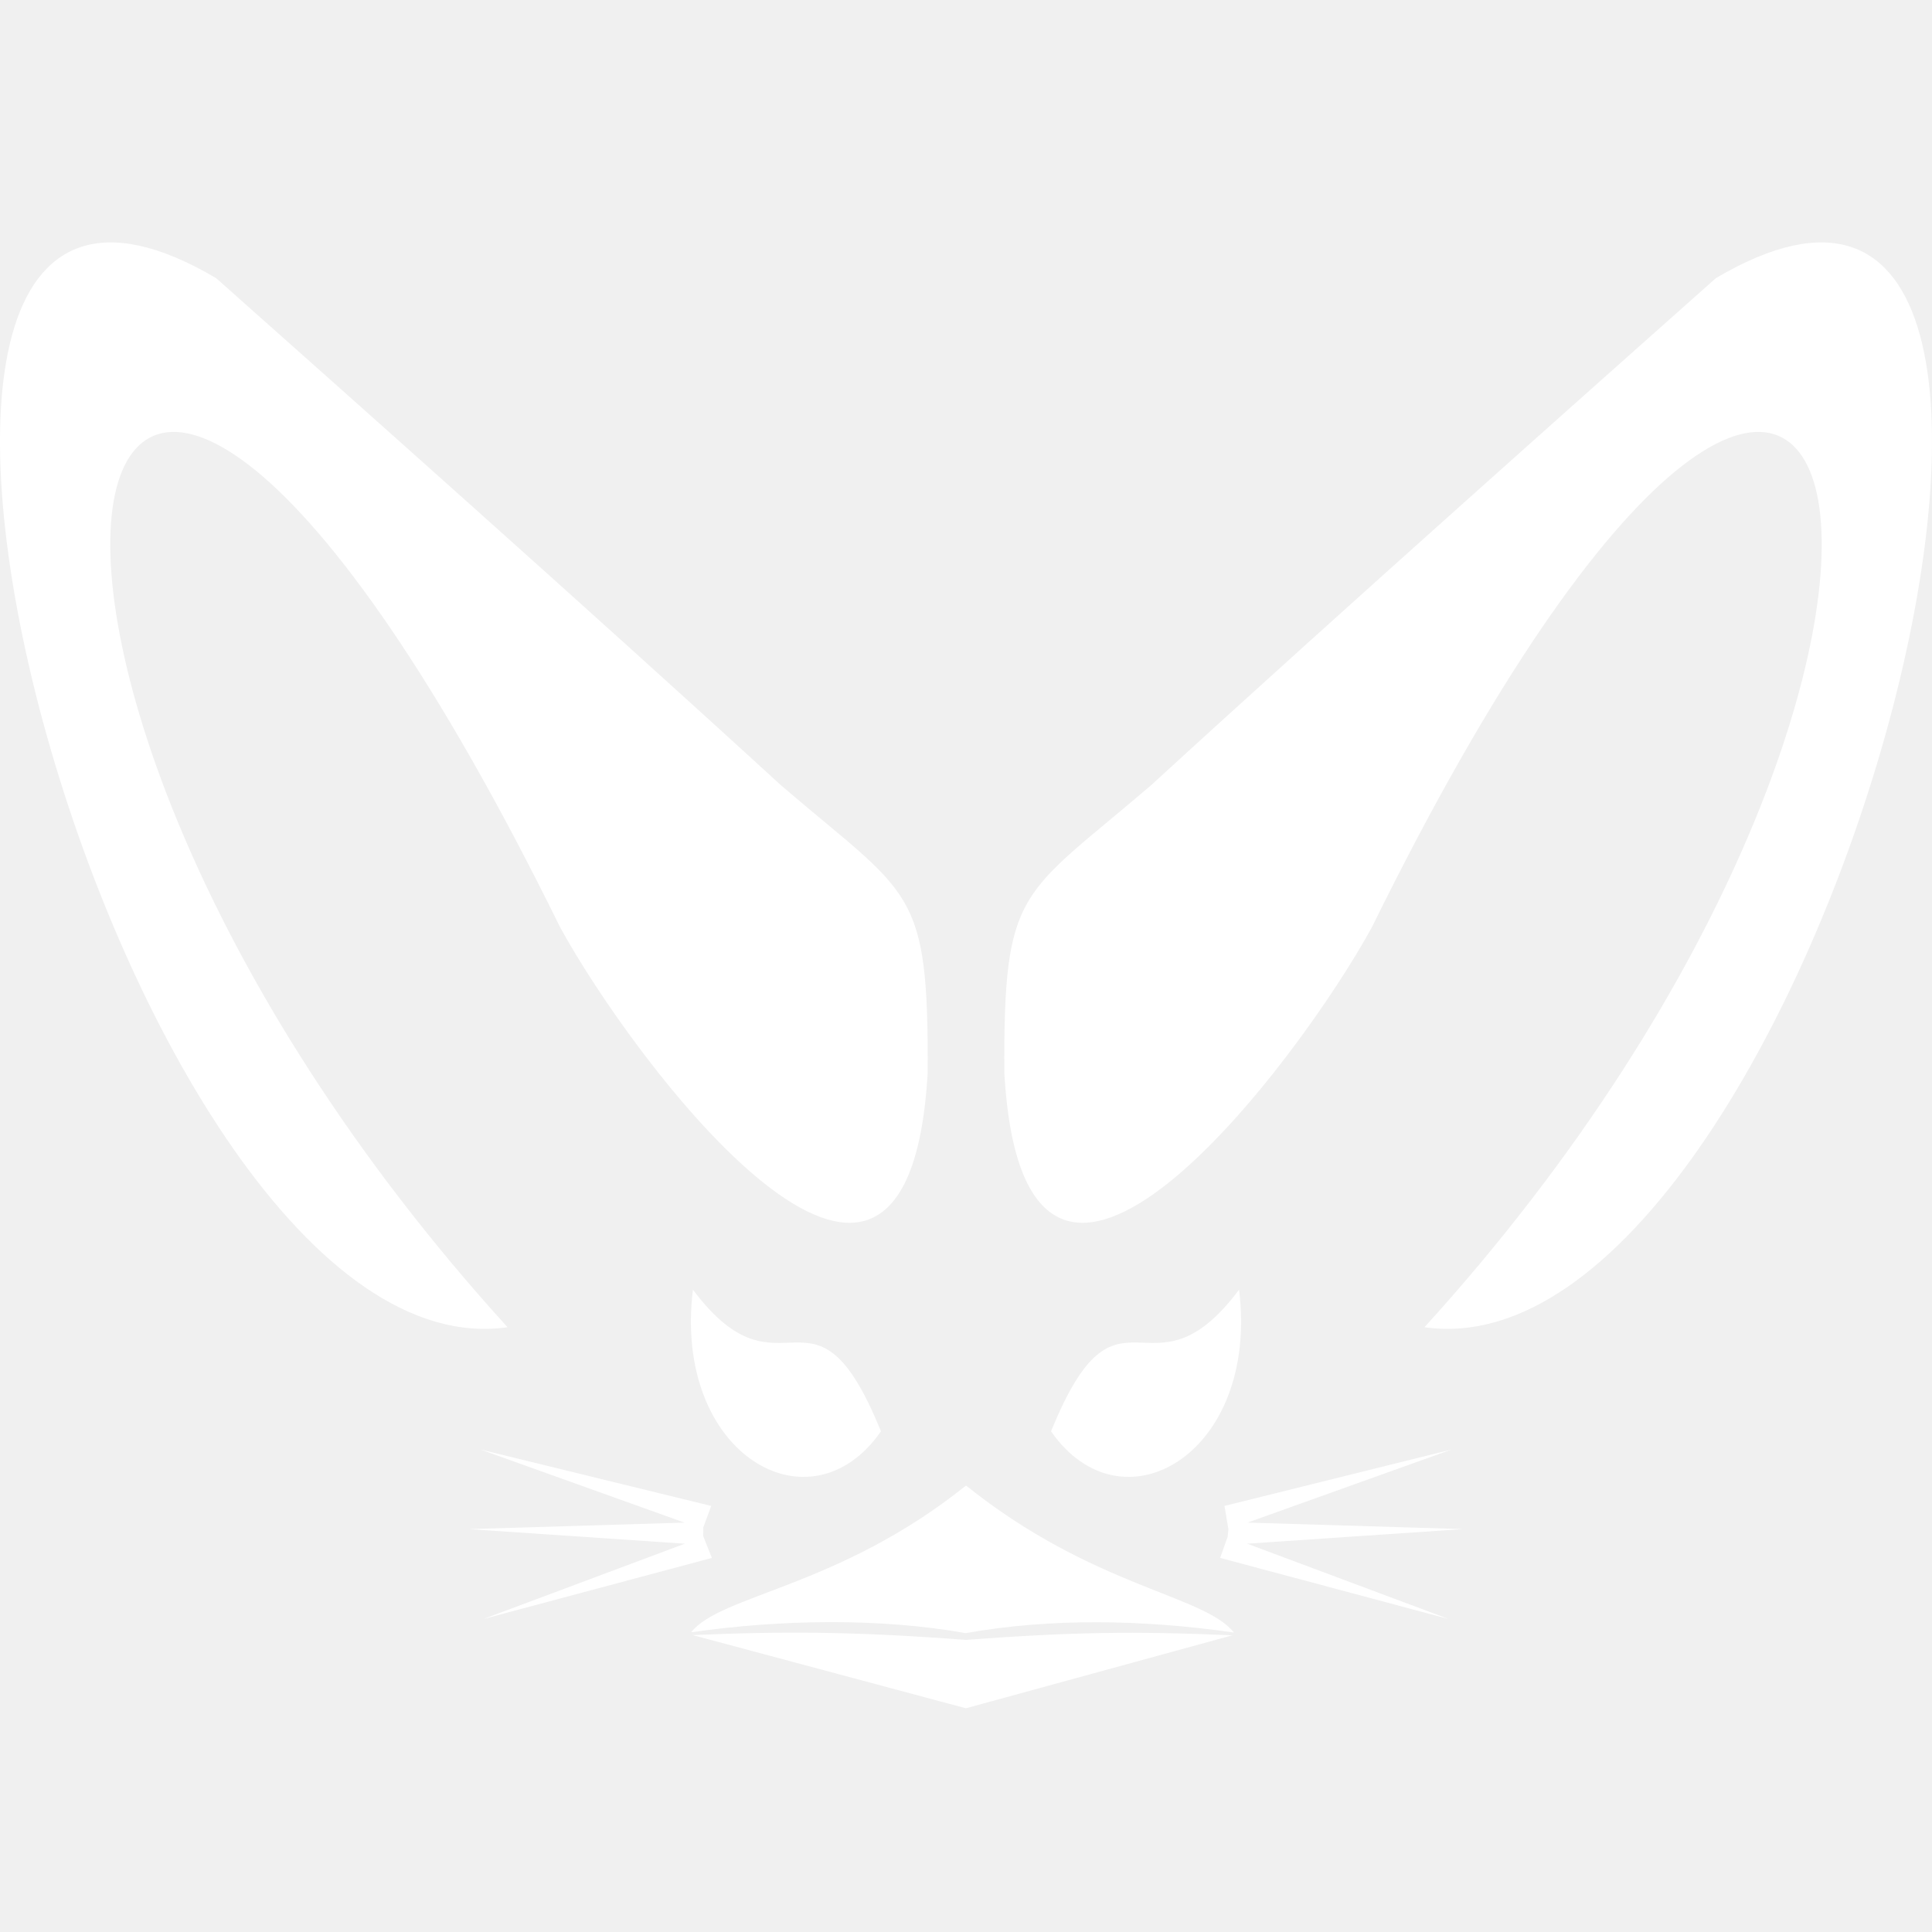
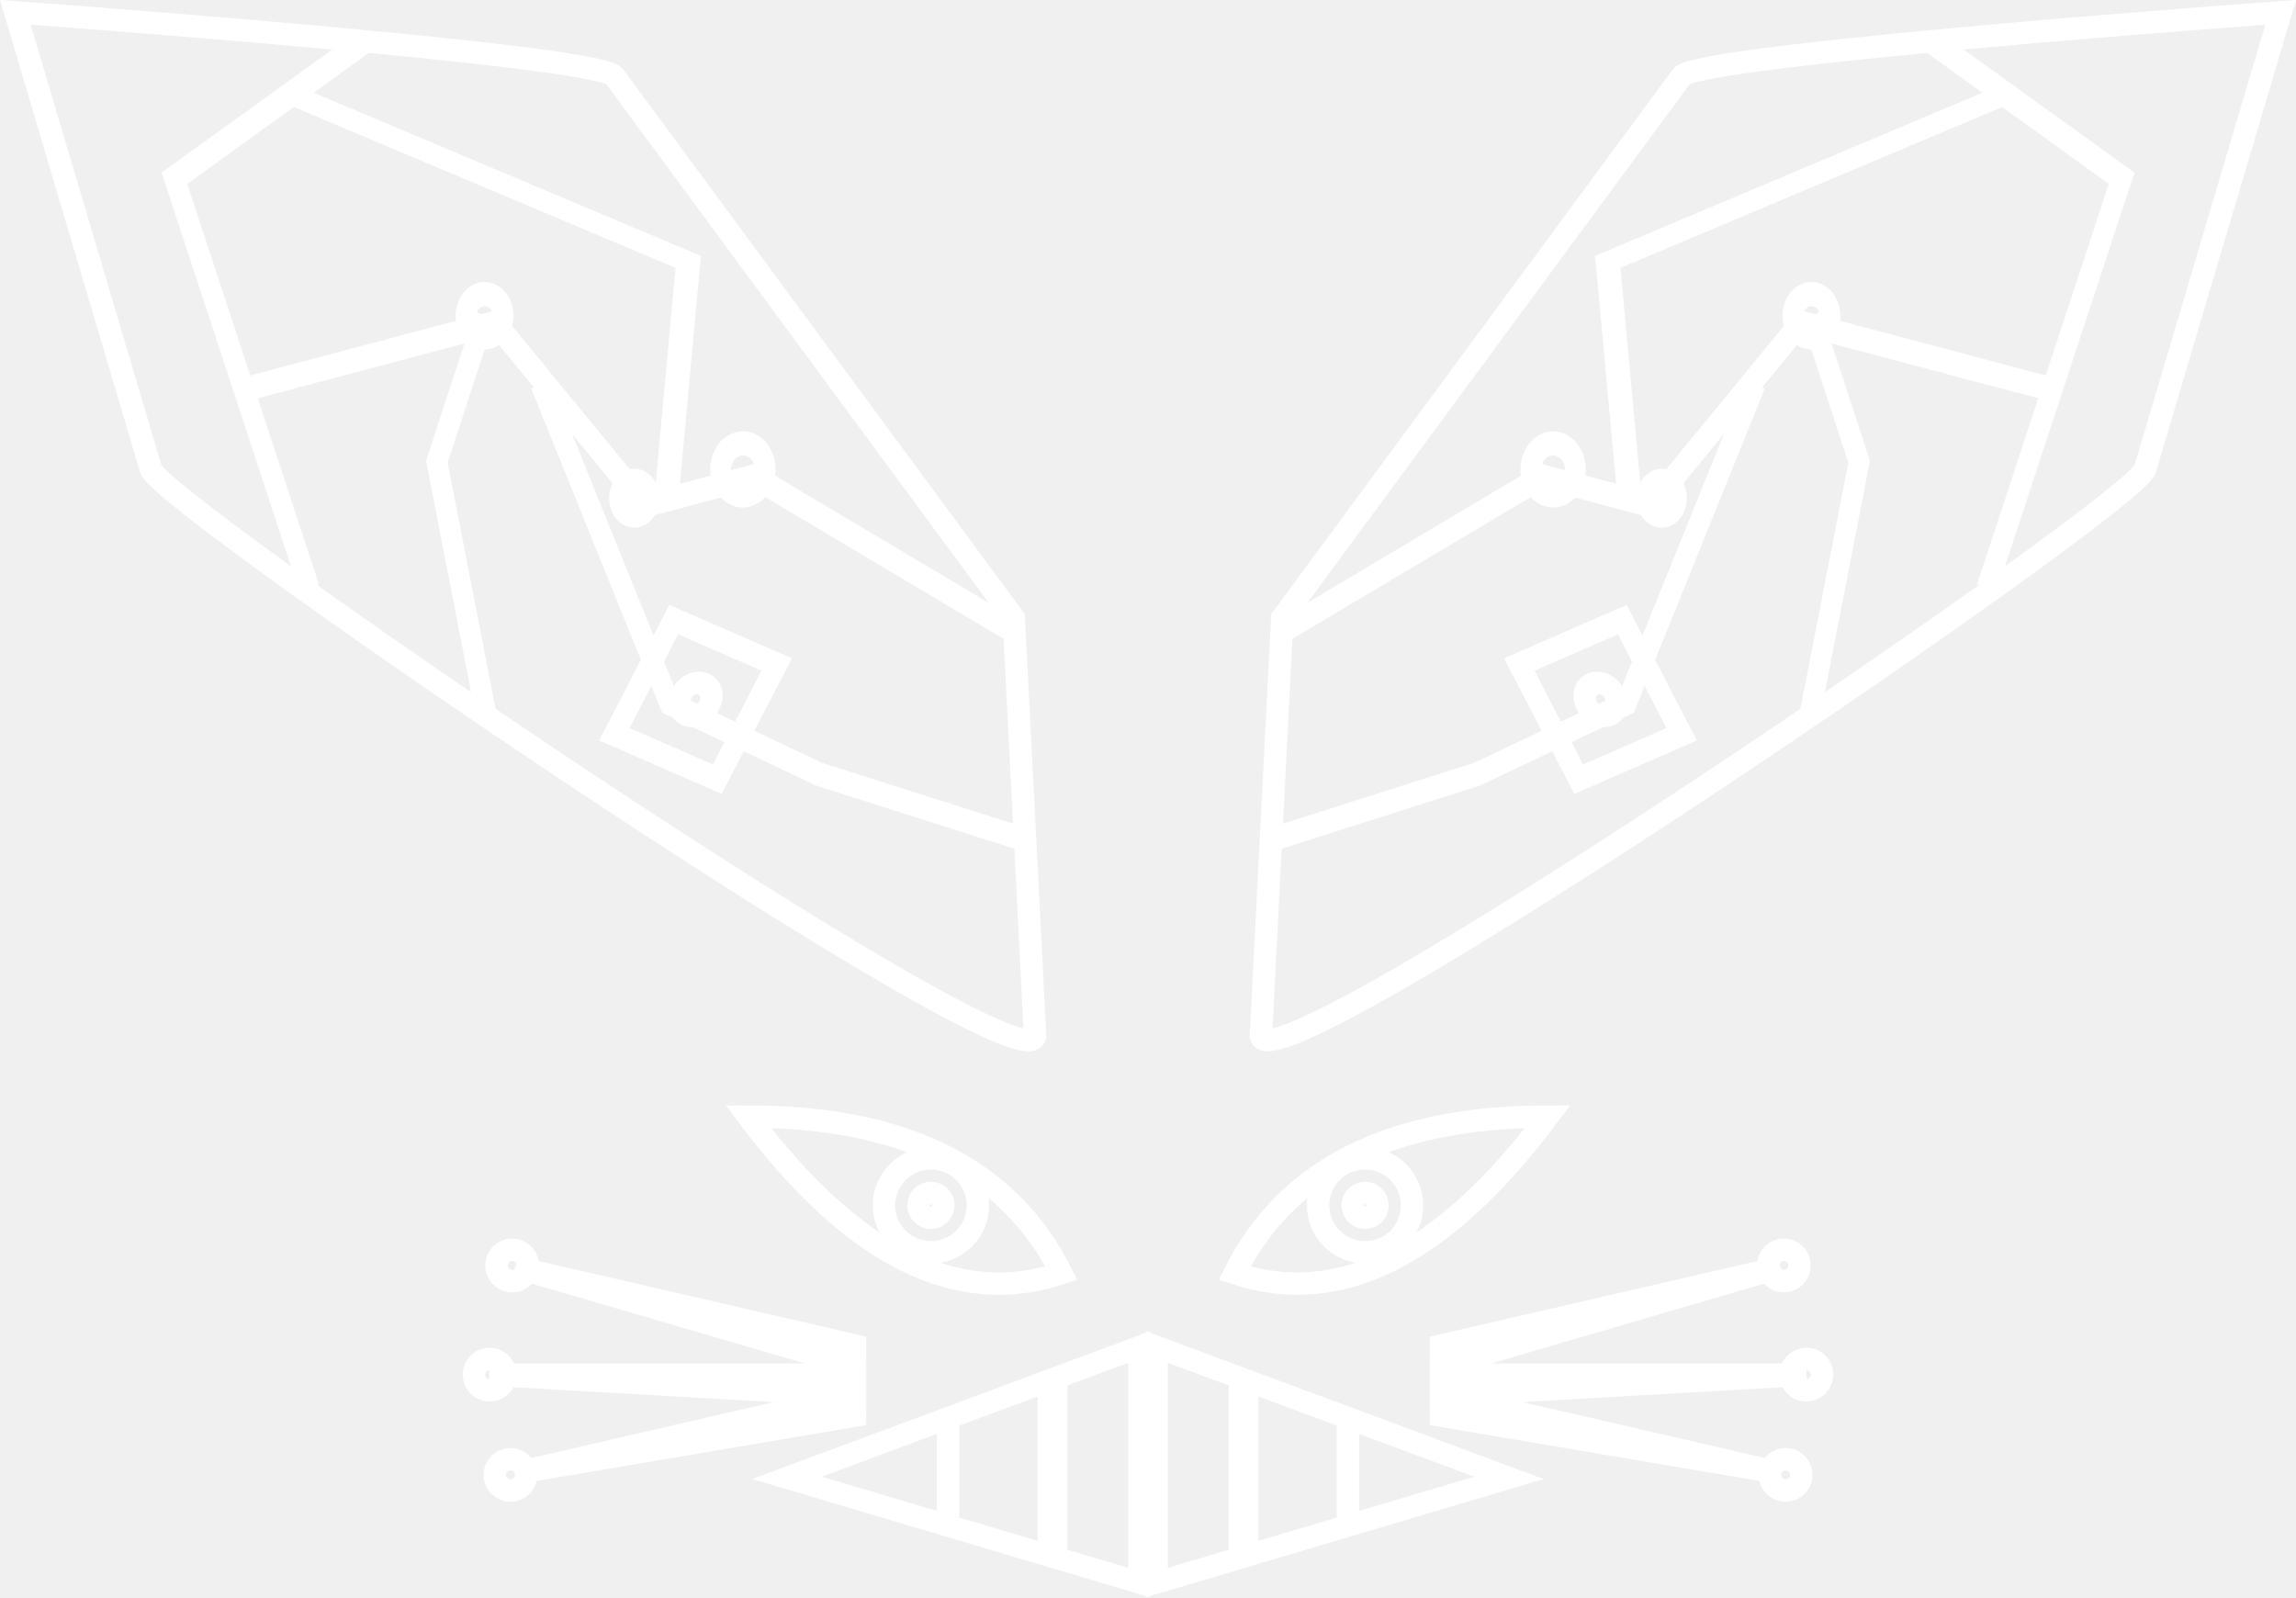
- <svg xmlns="http://www.w3.org/2000/svg" width="115.56mm" height="115.56mm" viewBox="0 0 115.56 115.56" version="1.1" id="svg1" xml:space="preserve">
+ <svg xmlns="http://www.w3.org/2000/svg" width="101.888mm" height="70.883mm" viewBox="0 0 101.888 70.883" version="1.1" id="svg1" xml:space="preserve">
  <defs id="defs1">
+     <clipPath clipPathUnits="userSpaceOnUse" id="clipPath55">
+       <path id="path55" style="stroke-width:0.1;stroke-linecap:square;paint-order:markers fill stroke;stop-color:#000000" d="m 1736.615,-745.573 h 1589.476 v 72.467 H 1736.615 Z" />
+     </clipPath>
+     <clipPath clipPathUnits="userSpaceOnUse" id="clipPath25">
+       <rect style="fill:#ff0000;stroke:none;stroke-width:3;stroke-linecap:square;stroke-linejoin:miter;paint-order:stroke markers fill;stop-color:#000000" id="rect25-8" width="78" height="45.033" x="763.613" y="452.824" />
+     </clipPath>
+     <clipPath clipPathUnits="userSpaceOnUse" id="clipPath33">
+       <rect style="fill:#000000;stroke:none;stroke-width:1;stroke-linecap:butt;stroke-linejoin:bevel;paint-order:stroke markers fill;stop-color:#000000" id="rect33" width="46.192" height="80.007" x="75" y="399.997" />
+     </clipPath>
    <rect x="80.672" y="468.29" width="105.267" height="55.093" id="rect1" />
  </defs>
-   <g id="layer1" transform="translate(-47.68561,-72.69655)" style="display:inline" />
-   <g id="g85" style="display:inline;fill:#ffffff;fill-opacity:1;stroke:none;stroke-opacity:1;stroke-width:0.642;stroke-dasharray:none;paint-order:markers fill stroke" transform="matrix(1.116056,0,0,1.116056,-64.02326,-79.48332)">
-     <g id="g99" style="fill:#ffffff;fill-opacity:1;stroke:none;stroke-opacity:1;stroke-width:0.642;stroke-dasharray:none;paint-order:markers fill stroke">
-       <g id="g77" style="fill:#ffffff;fill-opacity:1;stroke:none;stroke-opacity:1;stroke-width:0.642;stroke-dasharray:none;paint-order:markers fill stroke">
-         <path style="fill:#ffffff;fill-opacity:1;stroke-width:0.642;stroke:none;stroke-opacity:1;stroke-dasharray:none;paint-order:markers fill stroke" d="m 87.365,120.875 c 3.836,7.073 18.602,26.837 19.718,7.874 0.05,-10.024 -0.858,-9.441 -7.874,-15.455 C 89.312,104.215 74.988,91.493 68.949,86.125 44.189,71.522 63.74,145.326 84.567,142.349 51.06,105.486 61.035,67.347 87.365,120.875 Z m 43.545,0 c -3.836,7.073 -18.602,26.837 -19.718,7.874 -0.05,-10.024 0.858,-9.441 7.874,-15.455 9.896,-9.079 24.221,-21.8 30.26,-27.169 24.759,-14.603 5.208,59.201 -15.618,56.224 33.506,-36.863 23.532,-75.002 -2.798,-21.475 z" id="path71" />
-         <path id="path83" style="display:inline;fill:#ffffff;fill-opacity:1;stroke-width:0.642;stroke:none;stroke-opacity:1;stroke-dasharray:none;paint-order:markers fill stroke" d="m 142.151,198.639 c 6.831,5.473 13.12,5.833 14.735,7.865 -4.828,-0.695 -10.115,-0.773 -14.717,0.044 -4.601,-0.818 -9.55,-0.725 -14.378,-0.031 1.615,-2.032 7.529,-2.405 14.36,-7.879 z" transform="matrix(-1,0,0,1,251.2894,-47.8049)" />
-         <path id="path74" style="fill:#ffffff;fill-opacity:1;stroke-width:0.642;stroke:none;stroke-opacity:1;stroke-dasharray:none;paint-order:markers fill stroke" d="m 83.125,148.906 10.926,3.915 -11.539,0.348 11.558,0.781 -10.8,4.038 12.247,-3.275 -0.465,-1.172 0.006,-0.465 0.424,-1.149 z m 52.024,0 -12.158,3.02 0.21,1.252 -0.042,0.406 -0.402,1.128 12.247,3.275 -10.8,-4.038 11.558,-0.781 -11.539,-0.348 z" />
-         <path style="fill:#ffffff;fill-opacity:1;stroke-width:0.642;stroke:none;stroke-opacity:1;stroke-dasharray:none;paint-order:markers fill stroke" d="m 104.579,147.928 c -3.639,-8.97 -5.276,-1.191 -10.077,-7.592 -1.082,8.835 6.288,13.059 10.077,7.592 z m 9.117,0 c 3.639,-8.97 5.276,-1.191 10.077,-7.592 1.082,8.835 -6.288,13.059 -10.077,7.592 z" id="path75" />
+   <g id="layer1" transform="translate(-54.35076,-74.38009)" style="display:inline" />
+   <g id="g85" style="display:none;fill:#ffffff;fill-opacity:1;stroke:none;stroke-width:0.642;stroke-dasharray:none;stroke-opacity:1;paint-order:markers fill stroke" transform="matrix(0.8826741,0,0,0.8826741,-41.46347,-53.54091)">
+     <g id="g99" style="fill:#ffffff;fill-opacity:1;stroke:none;stroke-width:0.642;stroke-dasharray:none;stroke-opacity:1;paint-order:markers fill stroke">
+       <g id="g77" style="fill:#ffffff;fill-opacity:1;stroke:none;stroke-width:0.642;stroke-dasharray:none;stroke-opacity:1;paint-order:markers fill stroke">
+         <path style="display:inline;fill:#ffffff;fill-opacity:1;stroke:none;stroke-width:0.642;stroke-dasharray:none;stroke-opacity:1;paint-order:markers fill stroke" d="m 87.365,120.875 c 3.836,7.073 18.602,26.837 19.718,7.874 0.05,-10.024 -0.858,-9.441 -7.874,-15.455 C 89.312,104.215 74.988,91.493 68.949,86.125 44.189,71.522 63.74,145.326 84.567,142.349 51.06,105.486 61.035,67.347 87.365,120.875 Z m 43.545,0 c -3.836,7.073 -18.602,26.837 -19.718,7.874 -0.05,-10.024 0.858,-9.441 7.874,-15.455 9.896,-9.079 24.221,-21.8 30.26,-27.169 24.759,-14.603 5.208,59.201 -15.618,56.224 33.506,-36.863 23.532,-75.002 -2.798,-21.475 z" id="path71-6" transform="translate(-1.755269,4.215546)" />
+         <path id="path83" style="display:inline;fill:#ffffff;fill-opacity:1;stroke:none;stroke-width:0.642;stroke-dasharray:none;stroke-opacity:1;paint-order:markers fill stroke" d="m 142.151,198.639 c 6.831,5.473 13.12,5.833 14.735,7.865 -4.828,-0.695 -10.115,-0.773 -14.717,0.044 -4.601,-0.818 -9.55,-0.725 -14.378,-0.031 1.615,-2.032 7.529,-2.405 14.36,-7.879 z" transform="matrix(-1,0,0,1,251.2894,-47.8049)" />
+         <path id="path74" style="fill:#ffffff;fill-opacity:1;stroke:none;stroke-width:0.642;stroke-dasharray:none;stroke-opacity:1;paint-order:markers fill stroke" d="m 83.125,148.906 10.926,3.915 -11.539,0.348 11.558,0.781 -10.8,4.038 12.247,-3.275 -0.465,-1.172 0.006,-0.465 0.424,-1.149 z m 52.024,0 -12.158,3.02 0.21,1.252 -0.042,0.406 -0.402,1.128 12.247,3.275 -10.8,-4.038 11.558,-0.781 -11.539,-0.348 z" />
+         <path style="fill:#ffffff;fill-opacity:1;stroke:none;stroke-width:0.642;stroke-dasharray:none;stroke-opacity:1;paint-order:markers fill stroke" d="m 104.579,147.928 c -3.639,-8.97 -5.276,-1.191 -10.077,-7.592 -1.082,8.835 6.288,13.059 10.077,7.592 z m 9.117,0 c 3.639,-8.97 5.276,-1.191 10.077,-7.592 1.082,8.835 -6.288,13.059 -10.077,7.592 z" id="path75" />
        <path id="path77" style="display:inline;fill:#ffffff;fill-opacity:1;stroke:none;stroke-width:0.642;stroke-dasharray:none;stroke-opacity:1;paint-order:markers fill stroke" d="m 94.489,158.849 14.644,3.922 14.28,-3.91 c -5.308,-0.231 -8.613,-0.176 -14.277,0.244 -5.665,-0.42 -9.339,-0.487 -14.647,-0.256 z" />
      </g>
-       <g id="g84" transform="matrix(-1,0,0,1,251.2894,-47.8049)" style="fill:#ffffff;fill-opacity:1;stroke:none;stroke-opacity:1;stroke-width:0.642;stroke-dasharray:none;paint-order:markers fill stroke" />
+       <g id="g84" transform="matrix(-1,0,0,1,251.2894,-47.8049)" style="fill:#ffffff;fill-opacity:1;stroke:none;stroke-width:0.642;stroke-dasharray:none;stroke-opacity:1;paint-order:markers fill stroke" />
    </g>
  </g>
+   <g id="left-side" transform="matrix(0.2316142,0,0,0.2316142,-6.564924,-31.93422)" style="fill:none;stroke:#ffffff;stroke-width:4.29;stroke-dasharray:none;stroke-opacity:1">
+     <g id="half" style="fill:none;stroke-width:4.29;stroke-dasharray:none">
+       <path d="M 222.578,256.29 146.066,152.501 C 142.982,148.317 31.283,140.24 31.283,140.24 l 25.944,87.425 c 0.231,5.634 167.111,119.674 169.435,108.763 z" fill="none" stroke="#ffffff" stroke-width="3.073" id="path6" style="display:inline;fill:none;stroke:#ffffff;stroke-width:4.29;stroke-dasharray:none;stroke-opacity:1" />
+       <g fill="none" stroke="#ffffff" stroke-width="2" id="g13" transform="matrix(0.6935319,-0.1839091,0.157572,0.8094507,14.32807,99.02934)" style="fill:none;stroke:#ffffff;stroke-width:5.584;stroke-dasharray:none;stroke-opacity:1">
+         <polyline points="240,250 180,200 150,200 120,150 50,150" id="polyline6" transform="translate(2.439573,2.238219)" style="fill:none;stroke:#ffffff;stroke-width:5.584;stroke-dasharray:none;stroke-opacity:1" />
+         <polyline points="180,200 180,100 120,80" id="polyline7" transform="matrix(-1.000534,-0.00741774,0.1440653,1.000534,211.2403,1.811666)" style="fill:none;stroke:#ffffff;stroke-width:5.584;stroke-dasharray:none;stroke-opacity:1" />
+         <polyline points="180,200 180,100 120,80" id="polyline7-4" transform="matrix(0.6129183,-0.6527336,-0.9564871,-0.6129183,161.5788,328.8139)" style="fill:none;stroke:#ffffff;stroke-width:5.584;stroke-dasharray:none;stroke-opacity:1" />
+         <polyline points="150,200 150,280 180,310 225,345" id="polyline8" style="fill:none;stroke:#ffffff;stroke-width:5.584;stroke-dasharray:none;stroke-opacity:1" transform="matrix(0.9689314,-0.1660631,0.2193618,0.9944689,-57.95857,-5.229224)" />
+         <polyline points="120,150 100,180 100,240" id="polyline9" style="fill:none;stroke:#ffffff;stroke-width:5.584;stroke-dasharray:none;stroke-opacity:1" />
+         <circle fill="#000000" stroke-width="3" id="circle9" style="fill:none;stroke:#ffffff;stroke-width:5.584;stroke-dasharray:none;stroke-opacity:1" cx="180" cy="200" r="6" />
+         <circle fill="#ffffff" id="circle10" style="fill:none;stroke:#ffffff;stroke-width:5.584;stroke-dasharray:none;stroke-opacity:1" cx="150" cy="200" r="4" />
+         <circle fill="#000000" stroke-width="2" id="circle11" style="fill:none;stroke:#ffffff;stroke-width:5.584;stroke-dasharray:none;stroke-opacity:1" cx="120" cy="150" r="5" />
+         <rect x="275.131" y="109.417" width="29.617" height="30.923" fill="#000000" stroke-width="2" id="rect12" style="fill:none;stroke:#ffffff;stroke-width:5.633;stroke-dasharray:none;stroke-opacity:1" d="m 135,235 30,0 0,30 -30,0 z" transform="matrix(0.8362024,0.5484209,-0.6938507,0.7201189,0,0)" />
+         <ellipse fill="#ffffff" id="circle13" style="fill:none;stroke:#ffffff;stroke-width:5.633;stroke-dasharray:none;stroke-opacity:1" cx="289.939" cy="124.879" rx="3.949" ry="4.123" transform="matrix(0.8362024,0.5484209,-0.6938507,0.7201189,0,0)" />
+       </g>
+       <path d="m 231.704,381.815 c -10,-20 -30,-30 -60,-30 20,26.667 40,36.667 60,30 z" fill="none" stroke="#ffffff" stroke-width="3" id="path13" style="fill:none;stroke:#ffffff;stroke-width:4.29;stroke-dasharray:none;stroke-opacity:1" />
+       <circle fill="#ffffff" id="circle14" style="fill:none;stroke:#ffffff;stroke-width:4.29;stroke-dasharray:none;stroke-opacity:1" cx="206.704" cy="368.815" r="2.377" />
+       <circle fill="none" stroke="#ffffff" stroke-width="1" id="circle15" style="fill:none;stroke:#ffffff;stroke-width:4.29;stroke-dasharray:none;stroke-opacity:1" cx="206.704" cy="368.815" r="9" />
+       <path d="m 246.6,395.958 -67.472,25.072 67.472,20.058 z" fill="none" stroke="#ffffff" stroke-width="3" id="path15" style="fill:none;stroke:#ffffff;stroke-width:4.218;stroke-dasharray:none;stroke-opacity:1" />
+       <line x1="230" y1="403" x2="230" y2="435.113" stroke="#ffffff" stroke-width="2" id="line15" style="fill:none;fill-opacity:1;stroke:#ffffff;stroke-width:5.7;stroke-dasharray:none;stroke-opacity:1" />
+       <line x1="210" y1="410" x2="210" y2="430.227" stroke="#ffffff" stroke-width="2" id="line16" style="fill:none;stroke:#ffffff;stroke-width:4.29;stroke-dasharray:none;stroke-opacity:1" />
+       <polygon points="185,395 120,380 185,399 " fill="none" stroke="#ffffff" stroke-width="2" id="polygon16" transform="translate(7.15611,0.6815343)" style="fill:none;stroke:#ffffff;stroke-width:4.29;stroke-dasharray:none;stroke-opacity:1" />
+       <circle fill="#ffffff" id="circle16" style="fill:none;stroke:#ffffff;stroke-width:4.29;stroke-dasharray:none;stroke-opacity:1" cx="126.475" cy="380.341" r="3" />
+       <polygon points="185,405 115,405 185,409 " fill="none" stroke="#ffffff" stroke-width="2" id="polygon17" transform="translate(7.15611,-3.748438)" style="fill:none;stroke:#ffffff;stroke-width:4.29;stroke-dasharray:none;stroke-opacity:1" />
+       <circle fill="#ffffff" id="circle17" style="fill:none;stroke:#ffffff;stroke-width:4.29;stroke-dasharray:none;stroke-opacity:1" cx="122.156" cy="401.252" r="3" />
+       <polygon points="185,415 120,430 185,419 " fill="none" stroke="#ffffff" stroke-width="2" id="polygon18" transform="translate(7.15611,-9.882247)" style="fill:none;stroke:#ffffff;stroke-width:4.29;stroke-dasharray:none;stroke-opacity:1" />
+       <circle fill="#ffffff" id="circle18" style="fill:none;stroke:#ffffff;stroke-width:4.29;stroke-dasharray:none;stroke-opacity:1" cx="126.134" cy="420.459" r="3" />
+       <path style="display:none;fill:none;fill-opacity:1;stroke:#ffffff;stroke-width:4.29;stroke-dasharray:none;stroke-opacity:1;paint-order:markers fill stroke" d="m 164.845,280.922 c 15.912,29.338 77.155,111.314 81.784,32.659 0.206,-41.578 -3.557,-39.16 -32.659,-64.104 C 172.923,211.82 113.507,159.055 88.46,136.789 -14.236,76.219 66.857,382.339 153.239,369.993 14.263,217.094 55.635,58.901 164.845,280.922 Z" id="path71" />
+     </g>
+     <use href="#half" transform="matrix(-1,0,0,1,496.5923,0)" id="use1" style="fill:none;stroke-width:4.29;stroke-dasharray:none" />
+   </g>
</svg>
